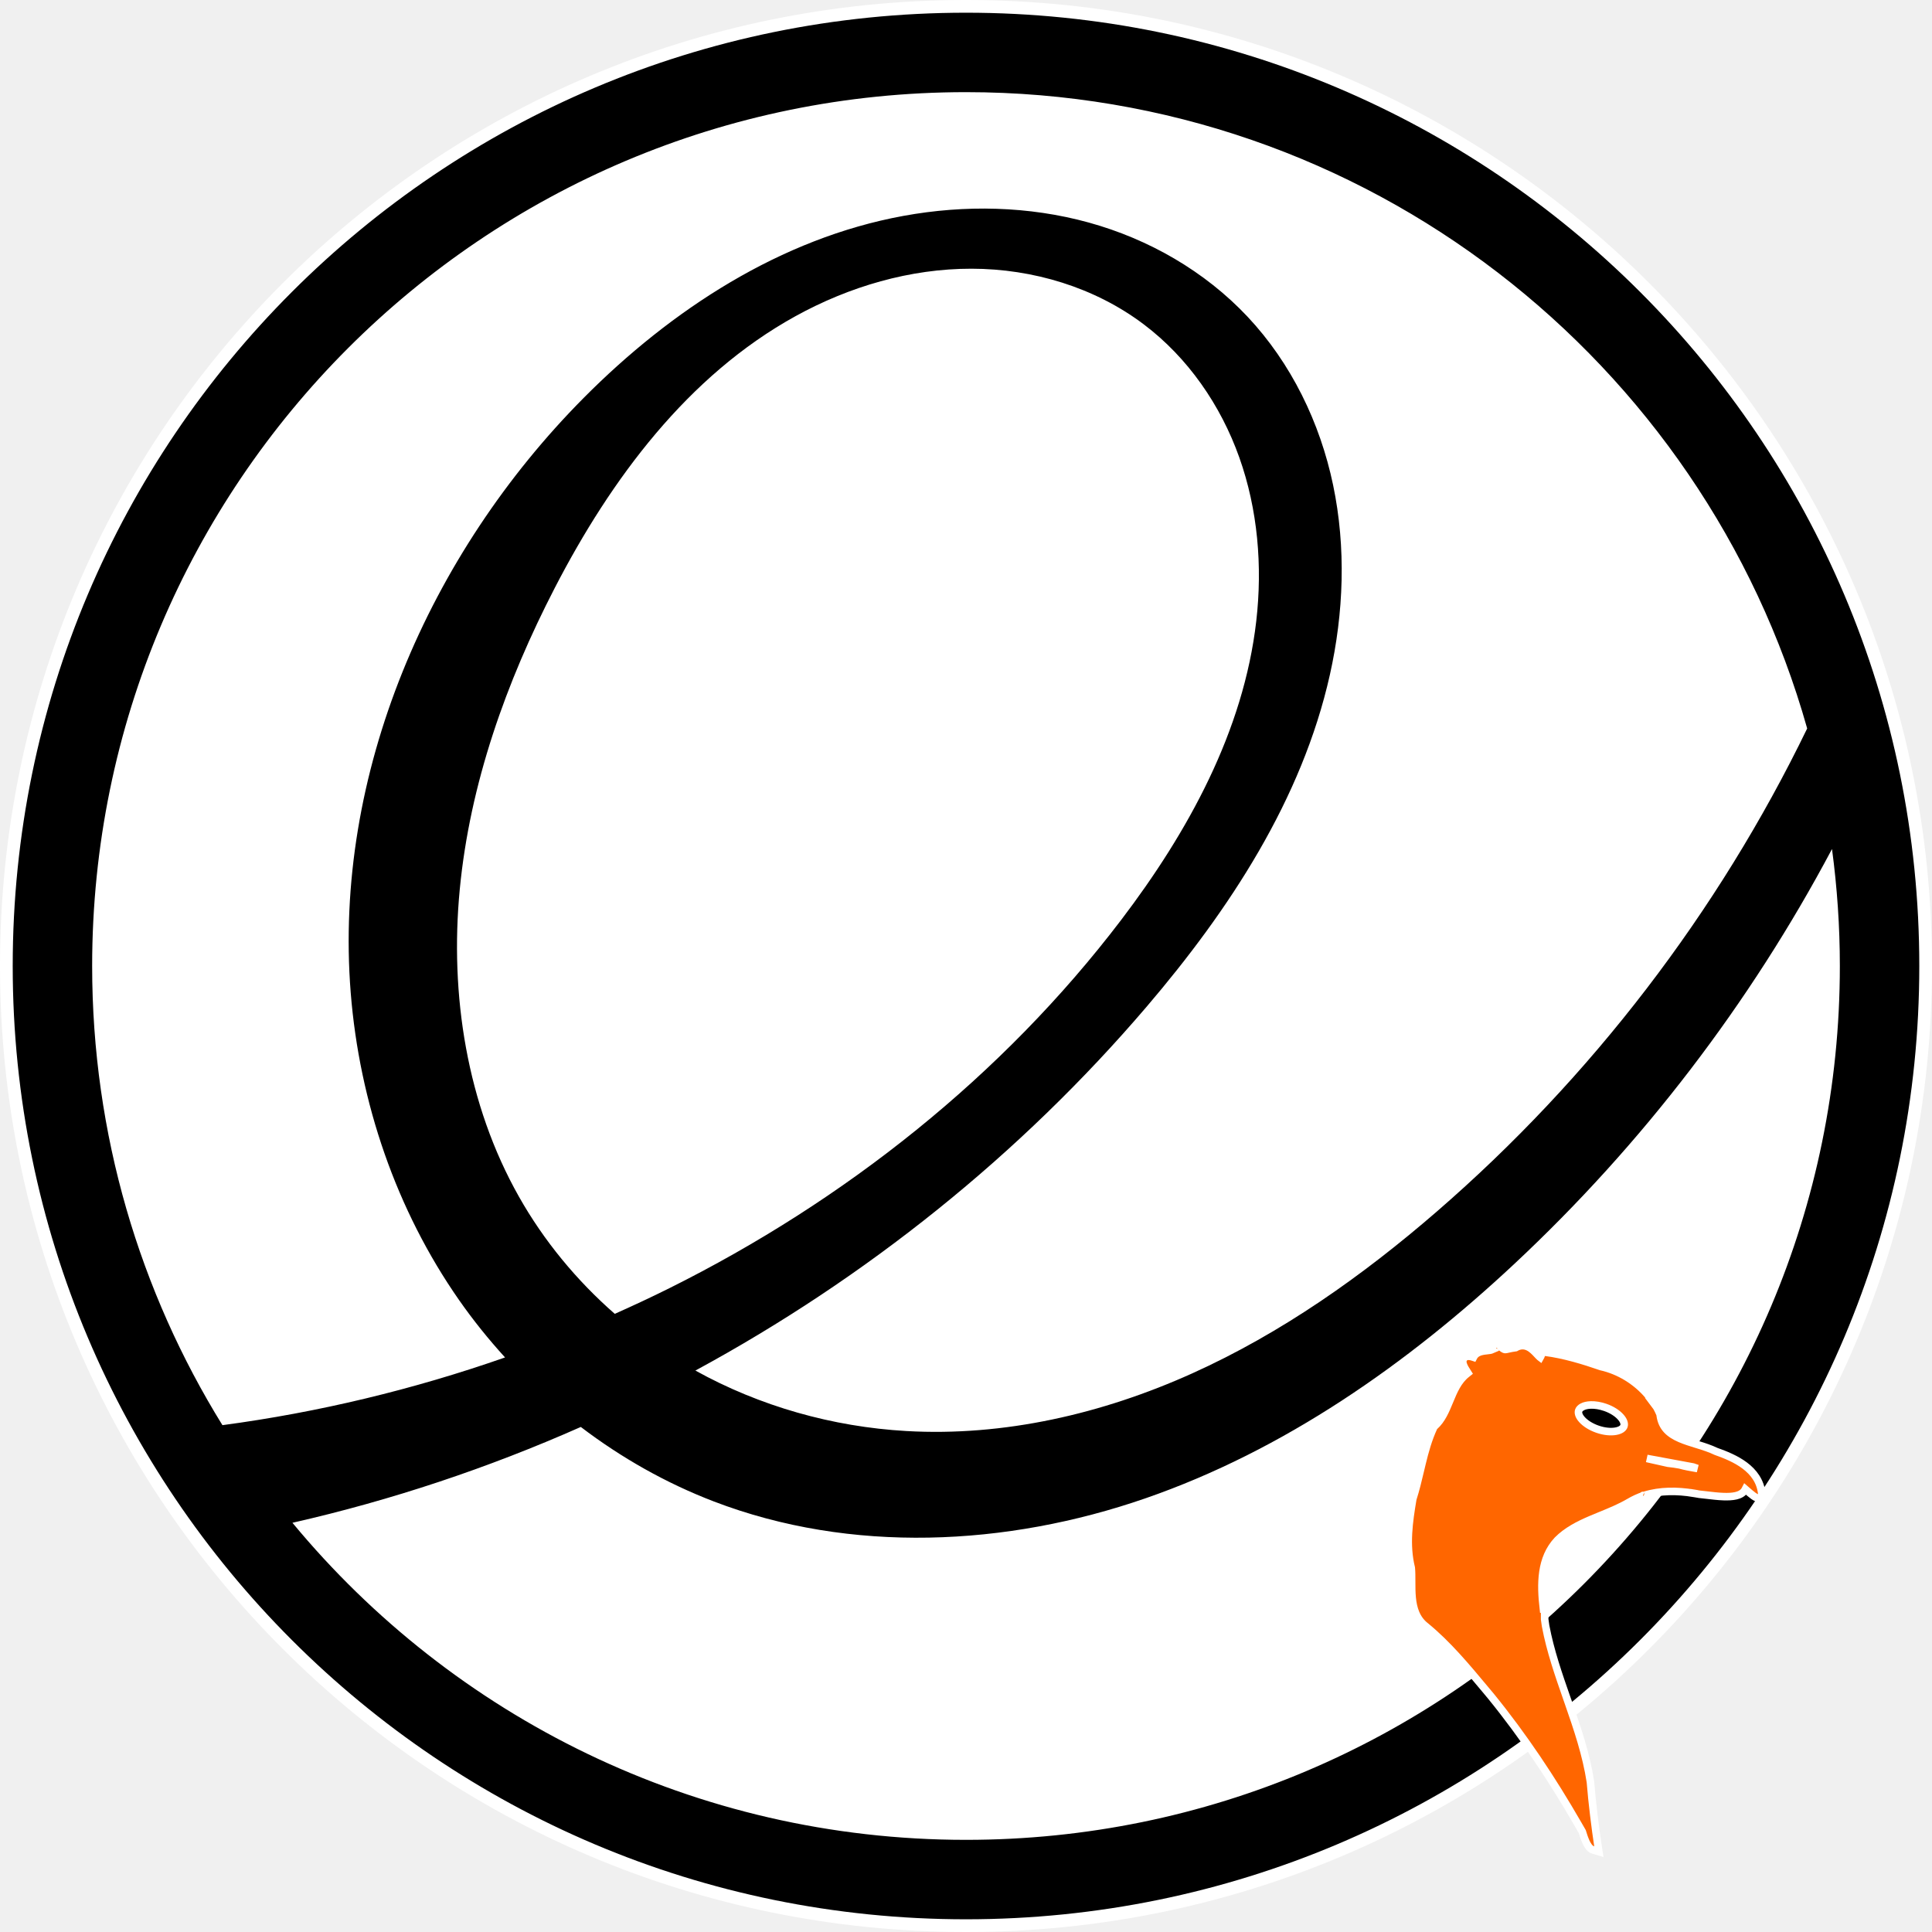
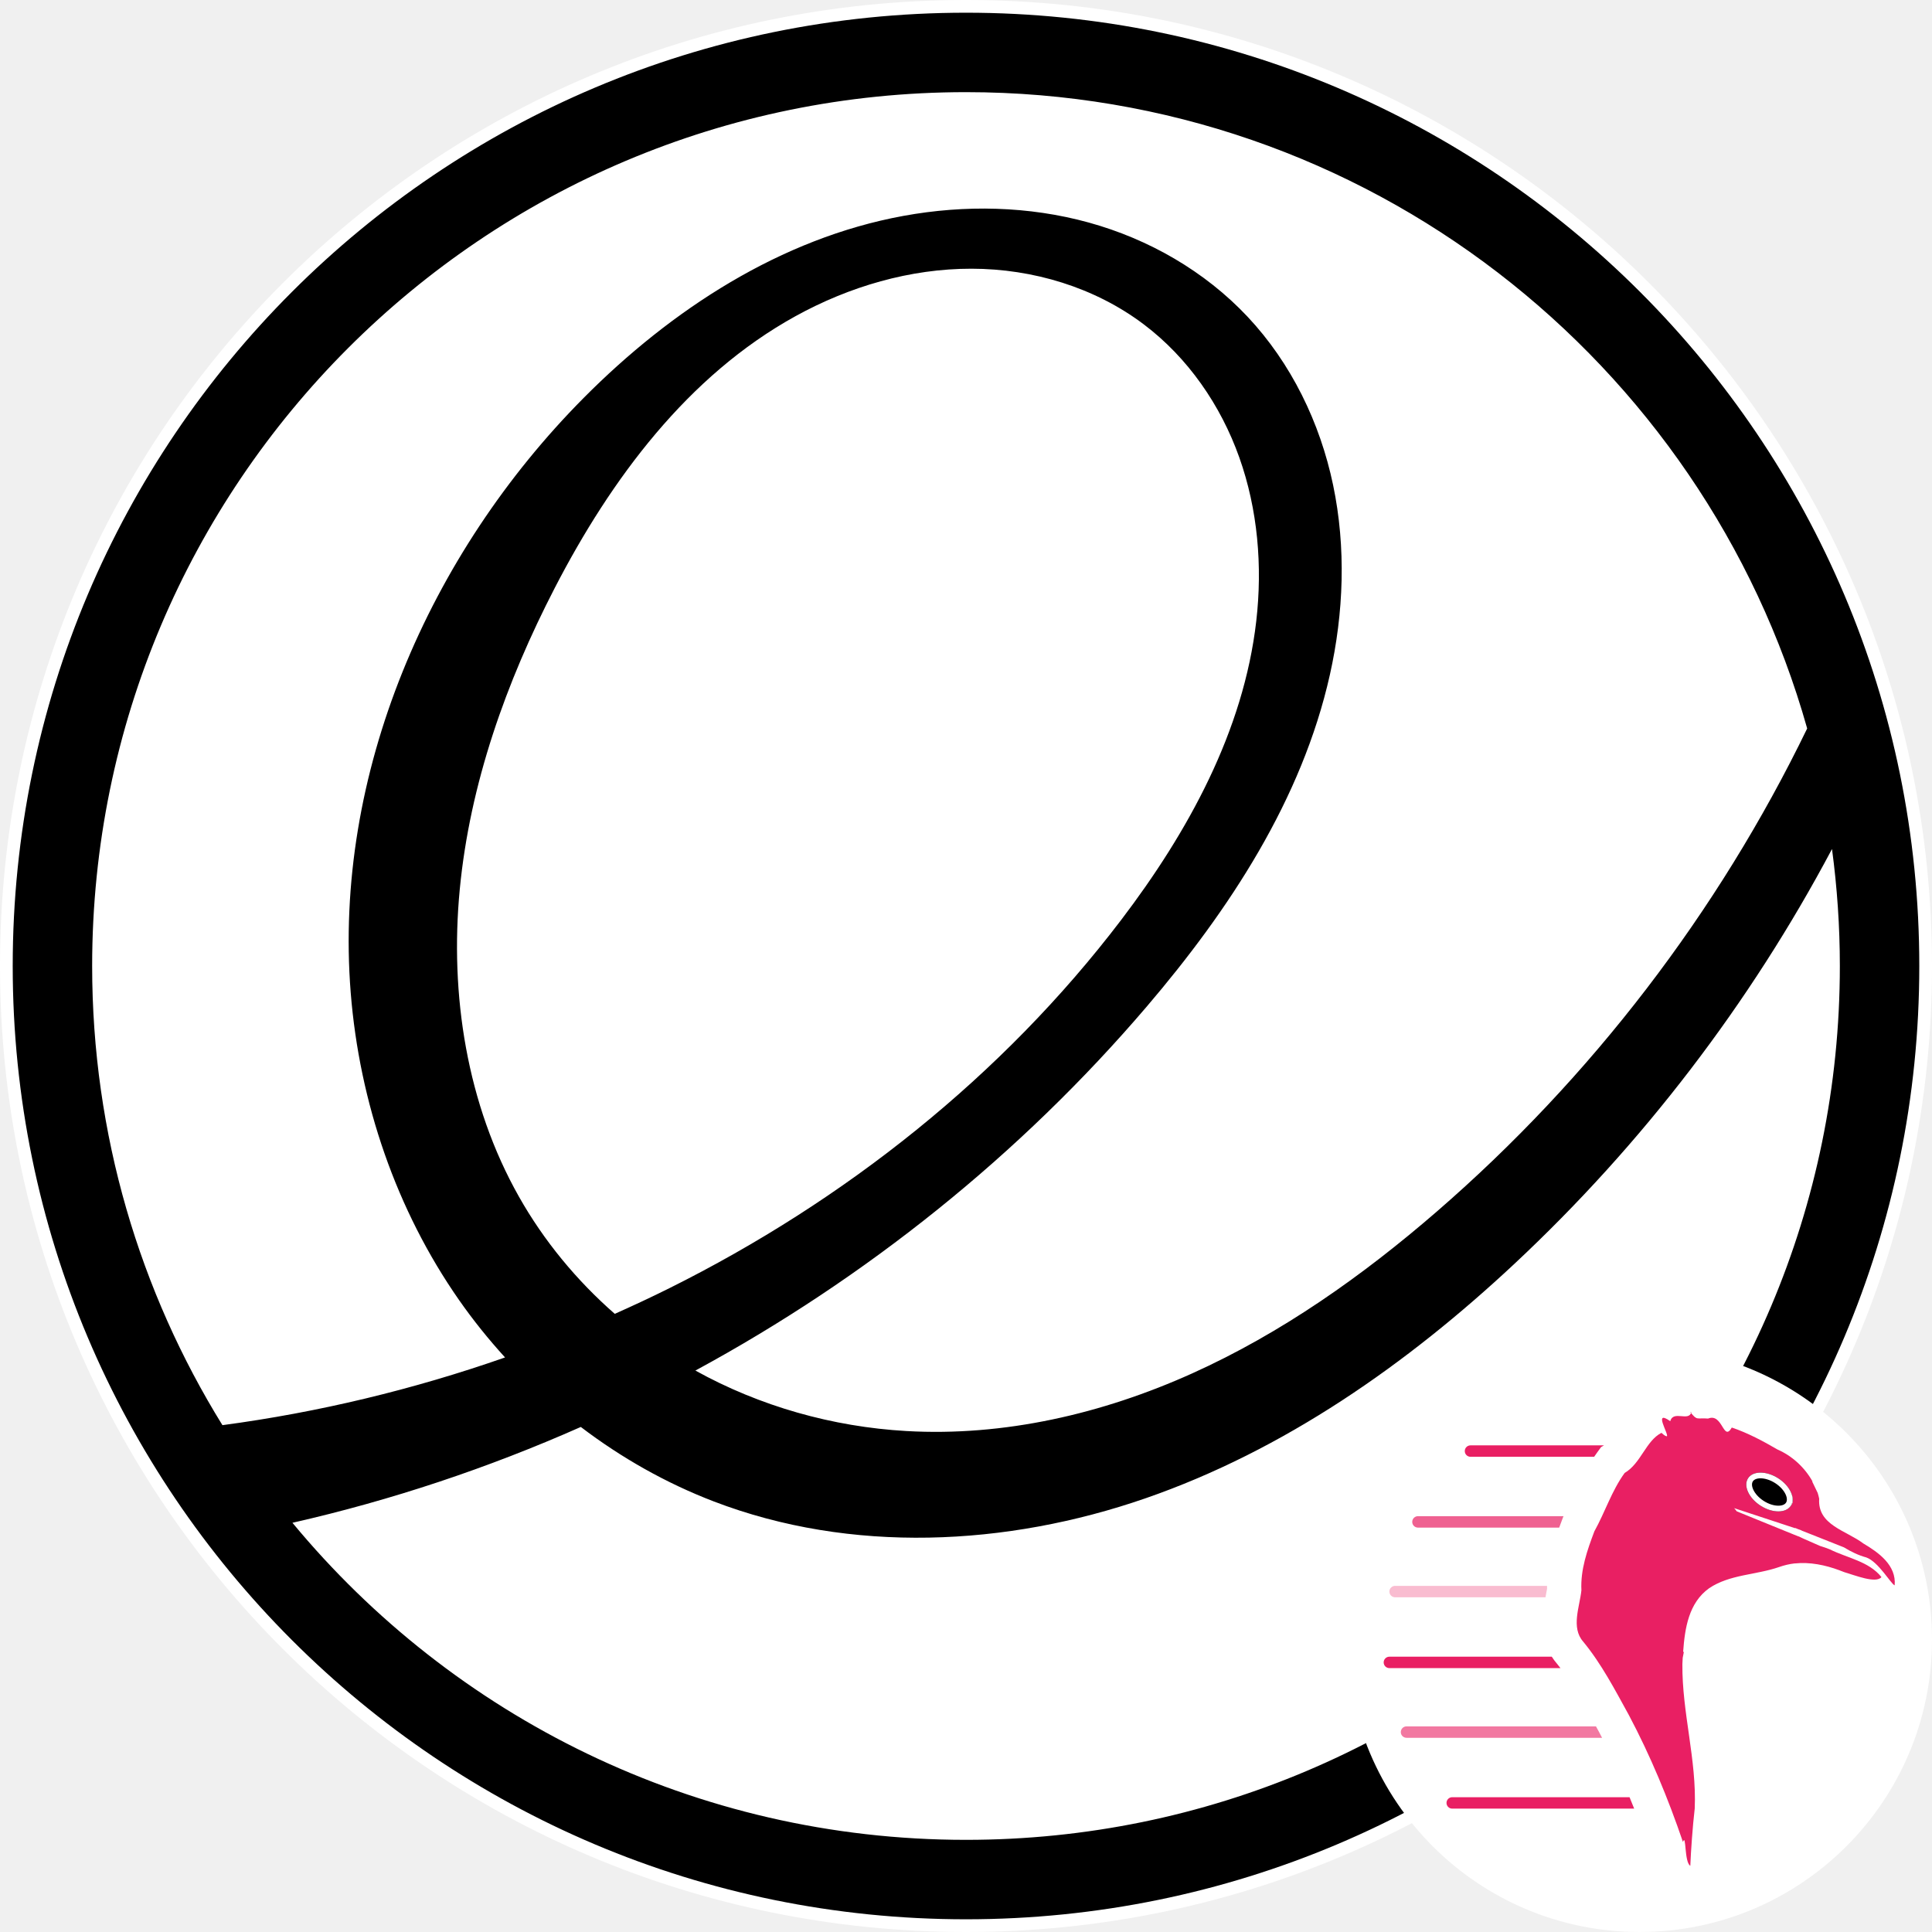
<svg xmlns="http://www.w3.org/2000/svg" width="512" height="512" viewBox="0 0 512 512" fill="none">
  <circle cx="256" cy="256" r="256" fill="white" />
-   <path d="M256 3.368C116.475 3.368 3.368 116.475 3.368 256C3.368 395.525 116.475 508.632 256 508.632C395.525 508.632 508.632 395.525 508.632 256C508.632 116.475 395.525 3.368 256 3.368ZM256 24.421C362.078 24.421 451.498 95.746 478.921 193.053C455.302 241.77 421.693 285.634 380.763 321.079C361.101 338.107 339.634 353.286 315.921 363.974C292.208 374.662 266.126 380.726 240.158 379.237C220.648 378.118 201.375 372.683 184.289 363.211C229.57 338.675 270.425 305.961 303.868 266.79C325.82 241.078 345.026 211.857 352.421 178.868C356.119 162.374 356.745 145.099 353.289 128.553C349.834 112.006 342.183 96.237 330.605 83.921C319.294 71.889 304.446 63.366 288.526 58.974C272.607 54.582 255.666 54.242 239.421 57.211C206.931 63.148 177.923 82.031 154.658 105.474C113.649 146.795 88.297 205.101 92.947 263.132C95.273 292.147 104.996 320.658 121.658 344.526C125.377 349.854 129.466 354.929 133.842 359.737C109.569 368.232 84.437 374.279 58.947 377.684C37.063 342.322 24.421 300.642 24.421 256C24.421 128.102 128.102 24.421 256 24.421ZM257.474 71.21C273.753 71.233 290.142 76.161 303.132 85.974C314.834 94.814 323.505 107.392 328.421 121.211C333.337 135.029 334.598 150.035 332.921 164.605C329.567 193.746 314.866 220.471 297.105 243.816C265.658 285.151 223.857 318.235 177.368 341.395C172.61 343.765 167.776 346.018 162.921 348.184C152.805 339.332 144.135 328.833 137.526 317.132C123.717 292.681 119.163 263.637 121.842 235.684C124.521 207.732 134.114 180.791 147 155.842C161.941 126.914 182.306 99.514 210.816 83.79C225.07 75.927 241.195 71.189 257.474 71.21ZM485.5 225C486.857 235.141 487.579 245.488 487.579 256C487.579 383.898 383.898 487.579 256 487.579C184.171 487.579 119.977 454.88 77.5 403.553C103.718 397.598 129.342 389.045 153.921 378.158C164.669 386.344 176.54 393.057 189.158 397.895C225.496 411.826 266.751 409.81 303.526 397.079C340.302 384.348 372.913 361.497 401.342 334.921C435.209 303.262 463.762 265.947 485.5 225Z" fill="black" />
-   <g clip-path="url(#clip0_2:10)">
-     <path d="M425.371 382.145C430.387 382.145 434.453 378.553 434.453 374.122C434.453 369.691 430.387 366.1 425.371 366.1C420.355 366.1 416.289 369.691 416.289 374.122C416.289 378.553 420.355 382.145 425.371 382.145Z" fill="black" />
-     <path d="M397.76 356.995L397.787 355.954L396.563 356.193L396.281 356.248L394.247 356.645L395.448 357.669C395.12 357.814 394.647 357.867 393.912 357.948L393.902 357.949C393.257 358.021 392.371 358.12 391.642 358.516C391.252 358.727 390.888 359.031 390.616 359.465C390.57 359.538 390.529 359.612 390.49 359.688C390.189 359.587 389.917 359.513 389.673 359.47C389.242 359.395 388.518 359.345 388.02 359.884C387.516 360.43 387.653 361.129 387.738 361.441C387.844 361.828 388.043 362.237 388.246 362.605C388.465 363 388.74 363.436 389.007 363.85L388.632 364.149C386.367 365.953 385.234 368.691 384.2 371.192L384.173 371.258C383.092 373.872 382.089 376.276 380.18 377.978L380.025 378.116L379.938 378.305C378.515 381.387 377.636 384.58 376.865 387.745C376.689 388.465 376.519 389.181 376.35 389.895C375.771 392.344 375.199 394.757 374.427 397.15L374.404 397.22L374.392 397.293C373.402 403.219 372.485 409.355 373.999 415.523C374.095 416.626 374.096 417.83 374.096 419.121L374.096 419.251C374.096 420.601 374.101 422.034 374.235 423.429C374.503 426.212 375.307 429.046 377.836 430.989C383.633 435.748 388.557 441.651 393.47 447.54C394.037 448.22 394.603 448.899 395.17 449.576C403.76 460.14 411.333 471.54 418.11 483.297L419.319 485.394C419.583 486.259 419.896 487.218 420.257 488.03C420.465 488.496 420.706 488.955 420.988 489.333C421.257 489.692 421.65 490.097 422.198 490.263L423.718 490.723L423.476 489.153C422.796 484.746 421.914 477.735 421.486 472.298L421.483 472.261L421.478 472.225C420.366 464.975 418.028 458.095 415.666 451.319C415.55 450.987 415.435 450.656 415.319 450.325C413.067 443.872 410.844 437.503 409.598 430.864C409.558 430.568 409.514 430.269 409.471 429.974L409.47 429.97C409.429 429.69 409.388 429.413 409.35 429.138V427.43V426.43H409.021C408.245 419.701 408.232 412.969 412.753 408.143C415.204 405.675 418.281 404.102 421.611 402.677C422.438 402.322 423.287 401.976 424.144 401.625C426.685 400.587 429.304 399.517 431.686 398.127L431.691 398.124C432.983 397.36 434.333 396.741 435.701 396.296C435.745 396.289 435.798 396.278 435.855 396.261C439.987 394.986 444.44 395.014 448.841 395.73L449.001 394.743L448.837 395.729L448.837 395.729C448.838 395.73 448.839 395.73 448.841 395.73L448.854 395.733L448.899 395.742C448.931 395.749 448.992 395.763 449.053 395.773C449.154 395.79 449.255 395.806 449.355 395.823C449.676 395.875 449.988 395.927 450.283 395.984L450.335 395.994L450.386 395.999C450.889 396.044 451.512 396.118 452.201 396.2C453.602 396.368 455.279 396.568 456.778 396.619C457.916 396.657 459.06 396.617 460.026 396.393C460.965 396.175 461.96 395.731 462.462 394.773L462.53 394.643C462.62 394.722 462.709 394.799 462.797 394.875C463.117 395.153 463.422 395.417 463.721 395.67C464.069 395.964 464.401 396.233 464.695 396.441C464.952 396.623 465.307 396.854 465.677 396.937L467.032 397.242L466.891 395.86C466.548 392.513 464.696 390.119 462.357 388.37C460.058 386.65 457.229 385.507 454.75 384.63C453.239 383.901 451.564 383.366 449.949 382.866C449.815 382.825 449.682 382.784 449.549 382.743C448.033 382.275 446.58 381.826 445.254 381.254C443.819 380.634 442.606 379.899 441.701 378.914C440.81 377.945 440.172 376.688 439.954 374.94L439.935 374.79L439.874 374.653L439.83 374.557C439.603 374.052 439.356 373.502 439.054 372.964L439.021 372.907L438.982 372.854L437.453 370.816L437.607 370.739L436.784 369.767C433.577 365.983 429.08 363.235 424.276 362.164C419.71 360.584 414.517 358.997 409.561 358.362L408.749 358.258L408.486 359.033C408.366 359.387 408.261 359.61 408.183 359.744C408.15 359.719 408.113 359.688 408.07 359.65C407.859 359.464 407.626 359.214 407.327 358.893L407.324 358.89L407.294 358.858C406.746 358.269 405.985 357.453 405.06 356.992C404.565 356.745 403.996 356.583 403.362 356.611C402.797 356.636 402.236 356.809 401.684 357.131C400.884 357.235 400.294 357.363 399.839 357.466L399.835 357.467C399.304 357.587 399.089 357.636 398.906 357.638C398.742 357.639 398.55 357.62 397.76 356.995ZM445.104 388.205C444.231 388.046 443.143 387.87 442.042 387.766L436.694 386.569L436.444 386.505L448.685 388.77C449.068 388.912 449.456 389.048 449.847 389.177C449.699 389.152 449.55 389.127 449.403 389.102C447.941 388.854 446.529 388.592 445.189 388.224L445.147 388.213L445.104 388.205ZM435.403 396.298C435.401 396.298 435.4 396.297 435.402 396.298L435.403 396.298ZM421.62 372.328C422.736 372.298 424.043 372.504 425.389 372.967C427.174 373.584 428.6 374.53 429.478 375.511C430.381 376.521 430.557 377.376 430.362 377.939C430.169 378.498 429.5 379.06 428.156 379.291C426.851 379.516 425.137 379.372 423.351 378.751C421.56 378.128 420.133 377.193 419.256 376.225C418.357 375.232 418.18 374.39 418.376 373.819C418.624 373.101 419.663 372.38 421.62 372.328Z" fill="#FF6600" stroke="white" stroke-width="2" />
-   </g>
-   <defs>
-     <clipPath id="clip0_2:10">
-       <rect width="155" height="155" fill="white" transform="translate(340 344)" />
-     </clipPath>
-   </defs>
+   <path d="M256 3.368C116.475 3.368 3.368 116.475 3.368 256C3.368 395.525 116.475 508.632 256 508.632C395.525 508.632 508.632 395.525 508.632 256C508.632 116.475 395.525 3.368 256 3.368ZM256 24.421C362.078 24.421 451.498 95.746 478.921 193.053C455.302 241.77 421.693 285.634 380.763 321.079C361.101 338.107 339.634 353.286 315.921 363.974C292.208 374.662 266.126 380.726 240.158 379.237C220.648 378.118 201.375 372.683 184.289 363.211C229.57 338.675 270.425 305.961 303.868 266.789C325.82 241.078 345.026 211.857 352.421 178.868C356.119 162.374 356.745 145.099 353.289 128.553C349.834 112.006 342.183 96.237 330.605 83.921C319.294 71.889 304.446 63.366 288.526 58.974C272.607 54.582 255.666 54.242 239.421 57.211C206.931 63.148 177.923 82.031 154.658 105.474C113.649 146.795 88.297 205.101 92.947 263.132C95.273 292.147 104.996 320.658 121.658 344.526C125.377 349.854 129.466 354.928 133.842 359.737C109.569 368.232 84.437 374.279 58.947 377.684C37.063 342.322 24.421 300.642 24.421 256C24.421 128.102 128.102 24.421 256 24.421ZM257.474 71.21C273.753 71.233 290.142 76.161 303.132 85.974C314.834 94.815 323.505 107.392 328.421 121.211C333.337 135.029 334.598 150.035 332.921 164.605C329.567 193.746 314.866 220.471 297.105 243.816C265.658 285.151 223.857 318.235 177.368 341.395C172.61 343.765 167.776 346.018 162.921 348.184C152.805 339.332 144.135 328.833 137.526 317.132C123.717 292.681 119.163 263.637 121.842 235.684C124.521 207.732 134.114 180.791 147 155.842C161.941 126.914 182.306 99.514 210.816 83.79C225.07 75.927 241.195 71.189 257.474 71.21ZM485.5 225C486.857 235.141 487.579 245.488 487.579 256C487.579 383.898 383.898 487.579 256 487.579C184.171 487.579 119.977 454.88 77.5 403.553C103.718 397.598 129.342 389.045 153.921 378.158C164.669 386.344 176.54 393.057 189.158 397.895C225.496 411.826 266.751 409.81 303.526 397.079C340.302 384.348 372.913 361.497 401.342 334.921C435.209 303.262 463.762 265.947 485.5 225Z" fill="black" />
+   <circle cx="434.5" cy="434.5" r="77.5" fill="white" />
+   <path d="M425.077 383.035L389.695 383.035C388.859 383.035 388.182 383.713 388.182 384.549C388.182 385.385 388.859 386.063 389.695 386.063L422.466 386.063C422.7 385.715 422.942 385.369 423.192 385.024L424.3 383.494L425.077 383.035Z" fill="#E91F63" />
+   <path d="M414.021 402.627C413.758 403.326 413.481 404.062 413.201 404.832L375.77 404.832C374.934 404.832 374.256 404.154 374.256 403.318C374.256 402.482 374.934 401.805 375.77 401.805L414.365 401.805L414.256 402.001L414.021 402.627Z" fill="#E91F63" fill-opacity="0.7" />
+   <path d="M409.981 420.271L369.715 420.271C368.879 420.271 368.201 420.949 368.201 421.785C368.201 422.621 368.879 423.299 369.715 423.299L409.566 423.299C409.574 423.255 409.583 423.211 409.591 423.168L409.6 423.123C409.788 422.168 409.911 421.53 409.988 421.029C409.983 420.775 409.98 420.523 409.981 420.271Z" fill="#E91F63" fill-opacity="0.3" />
+   <path d="M411.238 439.041L368.201 439.041C367.365 439.041 366.688 439.719 366.688 440.555C366.688 441.391 367.365 442.068 368.201 442.068L413.542 442.068C413.244 441.681 412.941 441.299 412.632 440.922C412.101 440.306 411.639 439.677 411.238 439.041Z" fill="#E91F63" />
+   <path d="M422.95 457.508L372.742 457.508C371.906 457.508 371.229 458.186 371.229 459.021C371.229 459.857 371.906 460.535 372.742 460.535L424.569 460.535C424.27 459.958 423.969 459.383 423.665 458.809C423.424 458.372 423.186 457.938 422.95 457.508Z" fill="#E91F63" fill-opacity="0.6" />
+   <path d="M431.847 476.277L384.852 476.277C384.016 476.277 383.338 476.955 383.338 477.791C383.338 478.627 384.016 479.305 384.852 479.305L433.073 479.305C432.672 478.292 432.263 477.283 431.847 476.277Z" fill="#E91F63" />
+   <path d="M448.208 374.214C447.614 376.864 443.434 373.631 442.641 376.63C437.96 373.333 442.354 380.198 441.734 380.632L441.696 380.625L441.324 380.512C441.094 380.375 440.764 380.15 440.296 379.717C436.146 381.868 434.892 387.786 430.546 390.353C427.094 395.117 425.379 400.679 422.521 405.826C420.618 410.883 418.819 415.96 419.089 421.445C418.641 425.778 416.273 431.325 419.566 435.056C424.389 440.907 427.989 447.831 431.655 454.491C437.386 465.283 442.074 476.628 445.996 488.138C446.898 485.638 446.326 493.584 447.949 494.447C448.115 490.45 448.554 484.132 449.121 479.267C449.667 466.363 445.729 453.84 445.85 440.978C445.881 440.441 445.903 439.887 445.935 439.34L446.241 437.784L446.052 437.746C446.498 431.468 447.533 424.774 452.918 420.909C458.369 417.22 465.37 417.399 471.458 415.288C472.815 414.809 474.207 414.478 475.589 414.321C475.601 414.32 475.616 414.33 475.627 414.329C479.652 413.905 483.694 414.739 487.508 416.156C487.564 416.177 487.634 416.21 487.69 416.231C488.037 416.362 488.413 416.499 488.755 416.638C491.586 417.462 497.164 419.735 498.603 417.946C495.295 413.77 489.507 412.883 484.894 410.585C484.154 410.294 483.237 409.955 482.306 409.681L477.761 407.68L476.642 407.144L476.635 407.182L460.262 400.521C460.04 400.222 459.795 399.912 459.56 399.673L475.693 404.985L475.708 404.909C476.266 405.154 476.824 405.374 477.399 405.558L477.392 405.596L488.664 410.065C490.534 411.217 492.576 412.2 494.568 412.731C497.805 413.873 501.069 419.684 502.103 420.14C502.599 414.793 497.834 411.417 493.794 409.029C489.21 405.562 481.615 404.167 482.107 397.177C481.987 396.66 481.87 396.144 481.702 395.632L480.249 392.617L480.332 392.594C478.26 388.877 474.922 385.819 471.059 384.136C467.331 381.961 463.103 379.701 458.942 378.313C456.674 382.262 456.563 374.358 452.666 375.932C449.567 375.694 449.823 376.576 447.951 374.214L448.208 374.214ZM467.532 390.906C468.634 391.093 469.845 391.541 471.023 392.225C474.151 394.046 475.857 396.929 474.846 398.663C473.835 400.396 470.466 400.314 467.34 398.485C464.213 396.657 462.496 393.83 463.51 392.084C464.142 390.997 465.698 390.595 467.532 390.906Z" fill="#E91F63" />
+   <path d="M466.591 399.038C469.725 401.043 473.309 401.039 474.595 399.029C475.881 397.019 474.382 393.764 471.248 391.759C468.114 389.754 464.531 389.758 463.245 391.768C461.959 393.778 463.457 397.033 466.591 399.038Z" fill="black" />
+   <path fill-rule="evenodd" clip-rule="evenodd" d="M471.284 399.026C472.421 399.025 473.049 398.636 473.32 398.214C473.59 397.791 473.679 397.058 473.204 396.025C472.737 395.01 471.793 393.904 470.433 393.034C469.072 392.164 467.673 391.77 466.555 391.771C465.418 391.773 464.79 392.161 464.52 392.584C464.25 393.006 464.16 393.739 464.635 394.772C465.103 395.787 466.047 396.893 467.407 397.763C468.767 398.633 470.167 399.027 471.284 399.026ZM474.595 399.029C473.309 401.039 469.725 401.043 466.591 399.038C463.457 397.033 461.959 393.778 463.245 391.768C464.531 389.758 468.114 389.754 471.248 391.759C474.382 393.764 475.881 397.019 474.595 399.029Z" fill="white" />
</svg>
